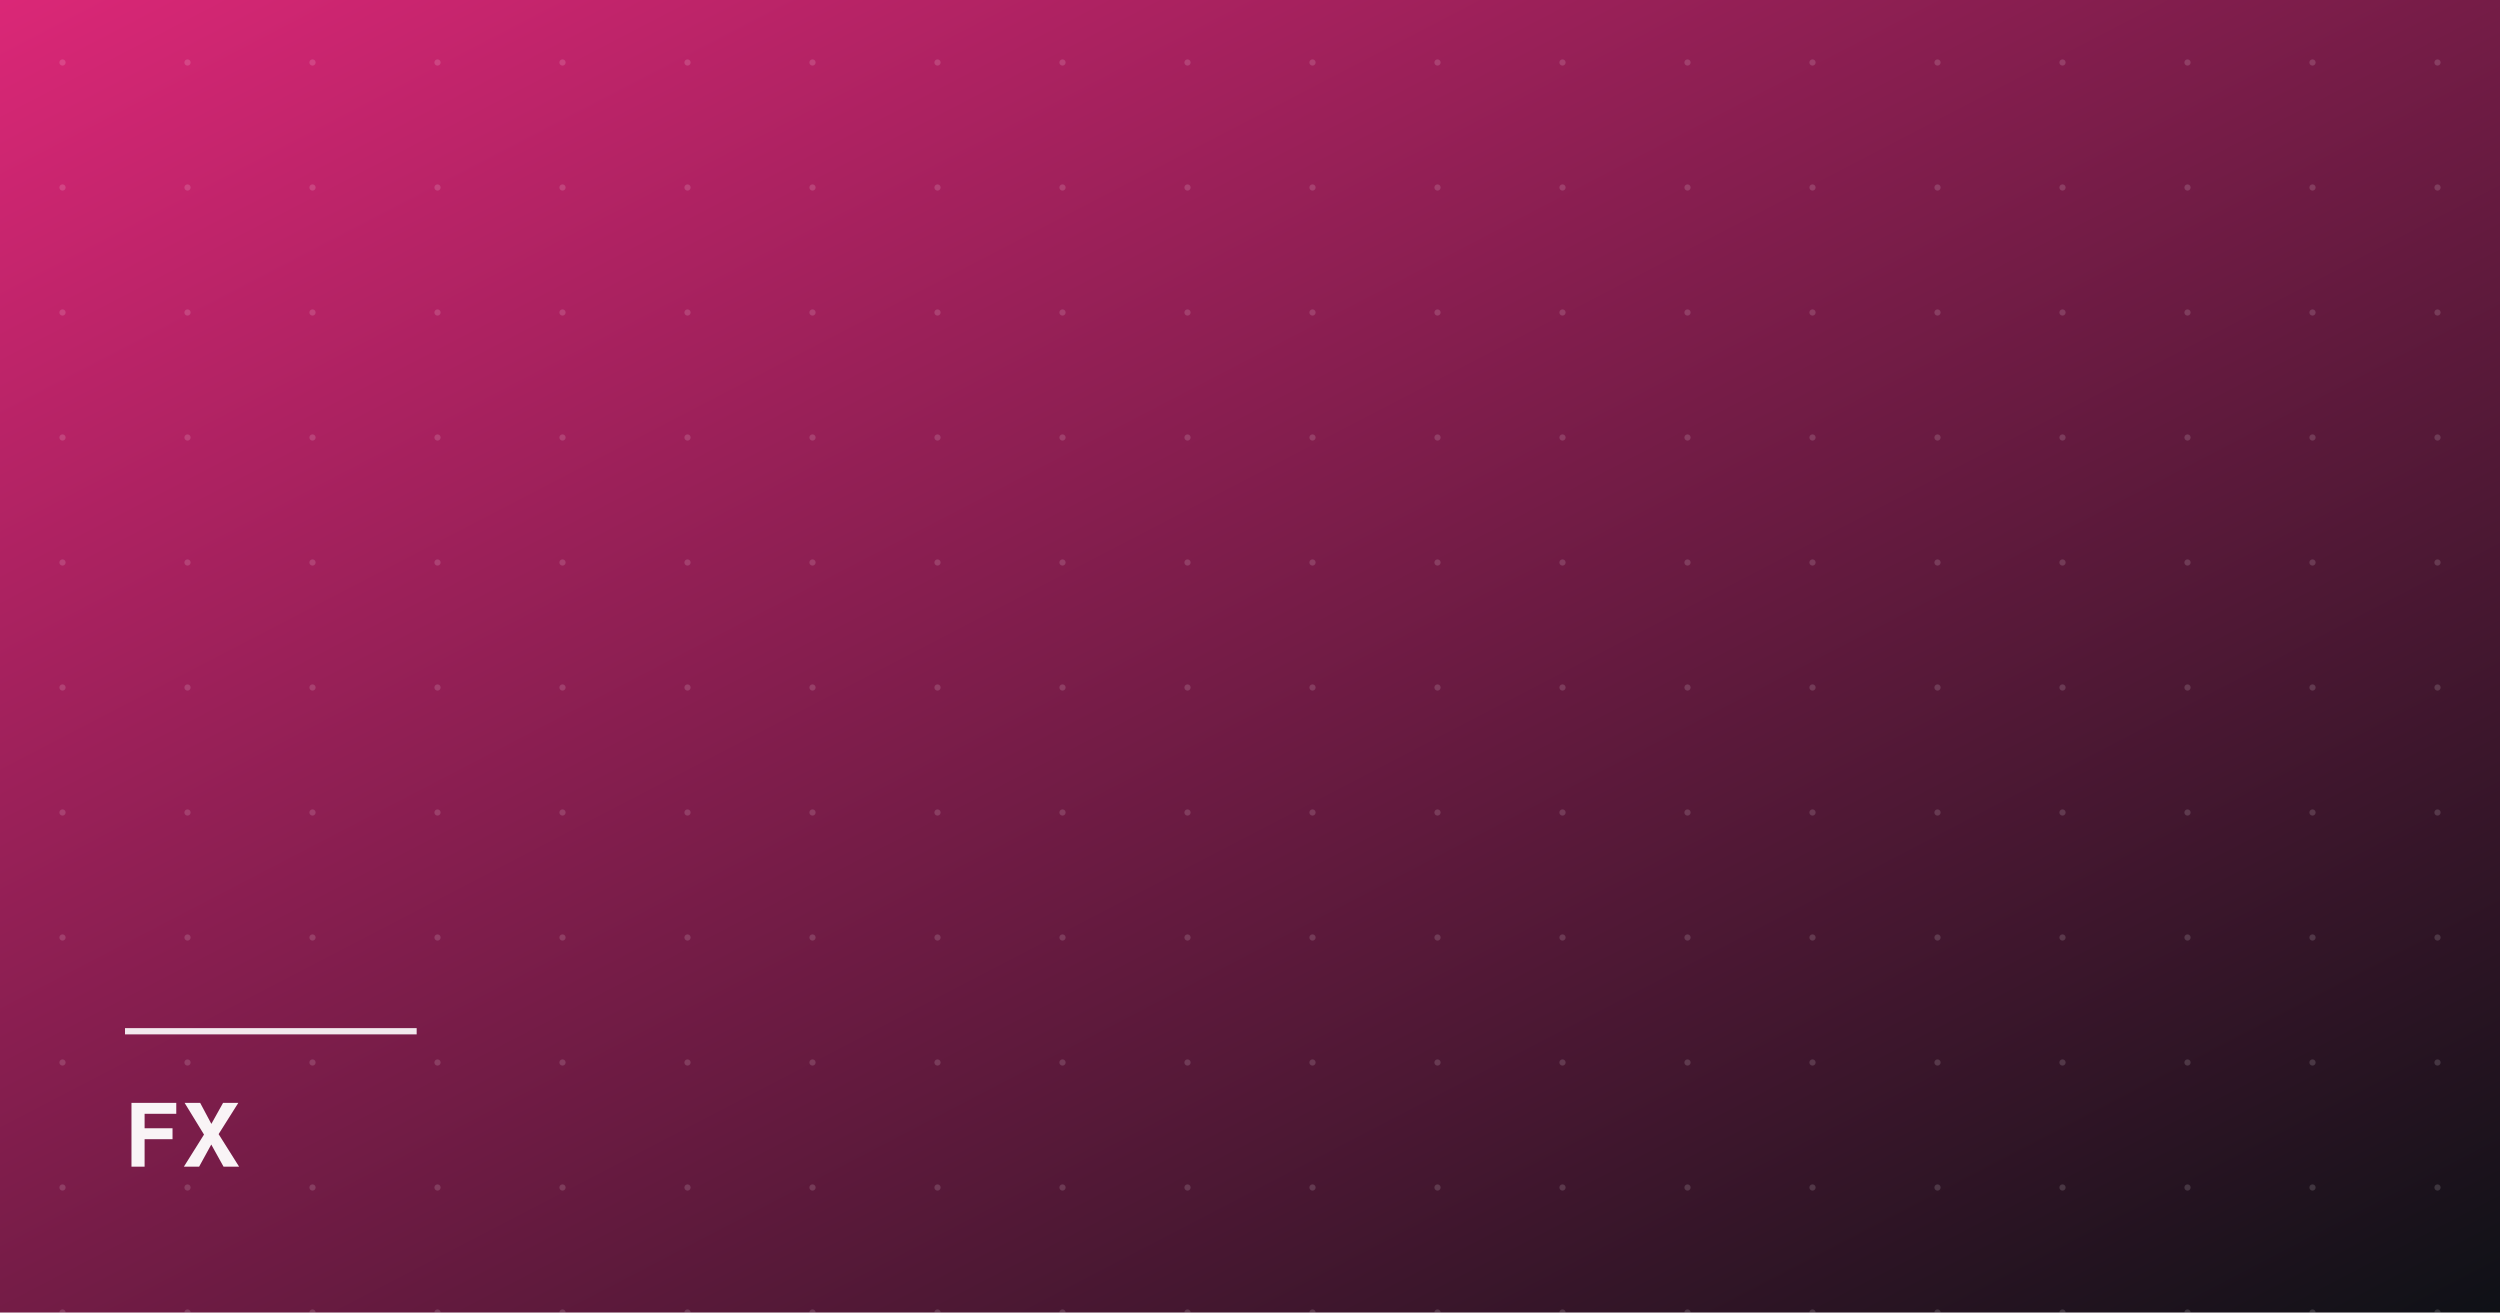
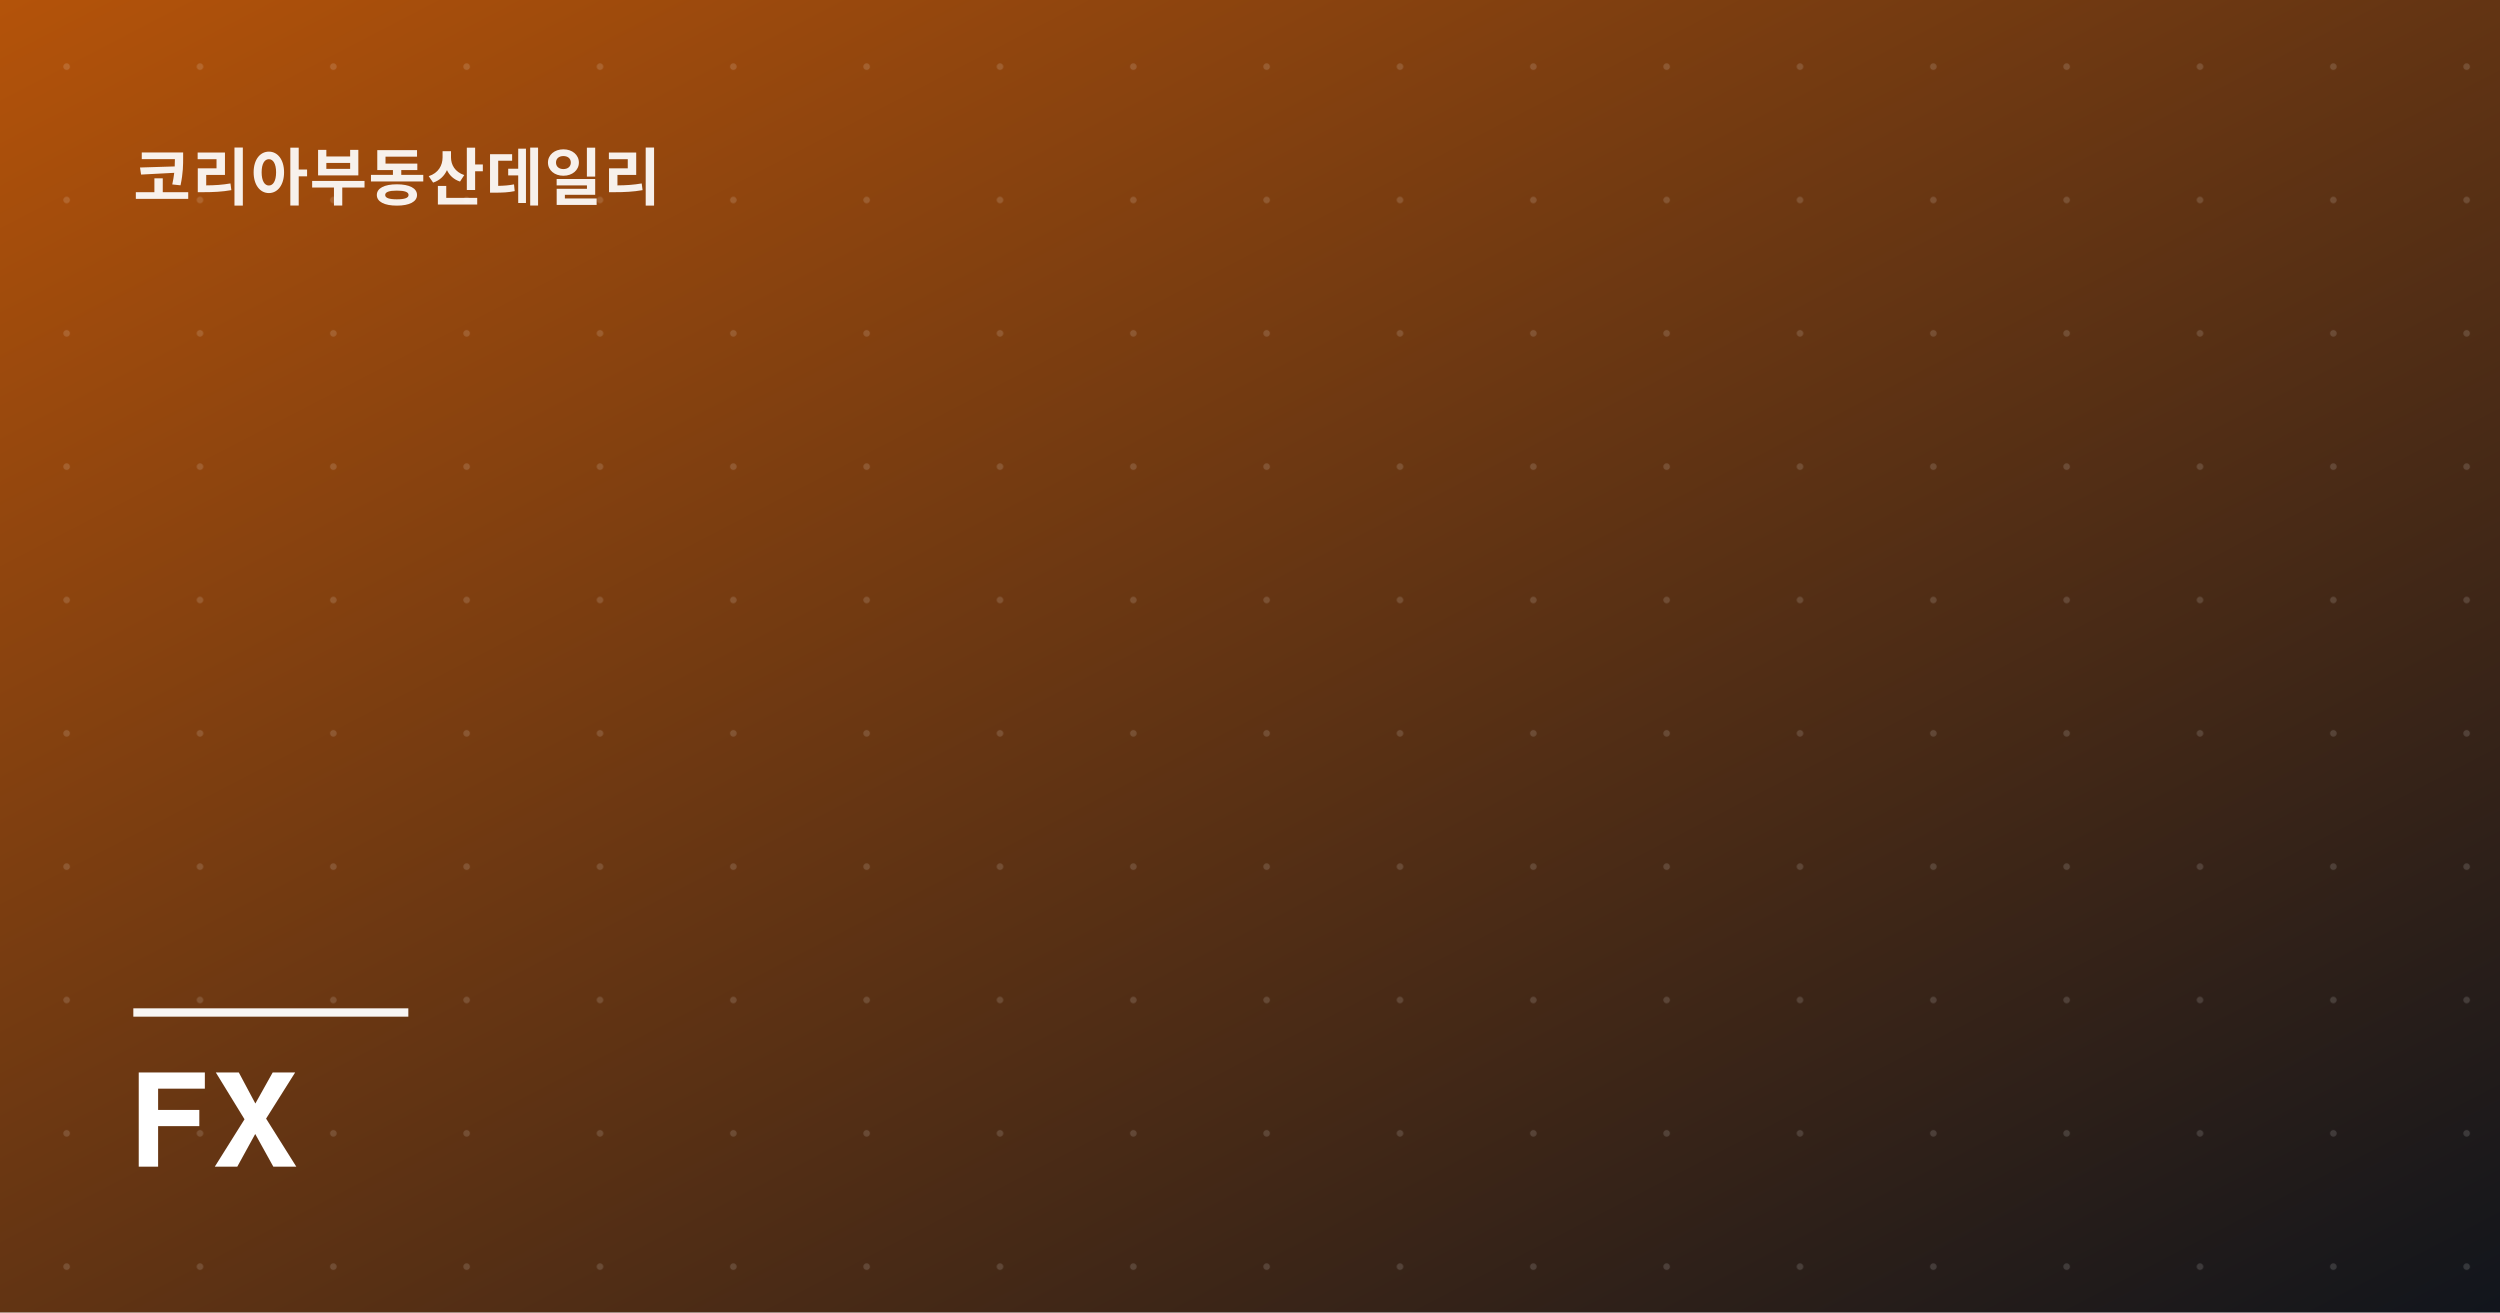
<svg xmlns="http://www.w3.org/2000/svg" viewBox="0 0 1200 630" width="1200" height="630">
  <defs>
    <linearGradient id="g" x1="0" y1="0" x2="1" y2="1">
-       <stop offset="0" stop-color="#db2777" />
-       <stop offset="1" stop-color="#0e1116" />
+       <stop offset="0" stop-color="#b4530a" />
+       <stop offset="1" stop-color="#11151c" />
    </linearGradient>
-     <pattern id="p" width="60" height="60" patternUnits="userSpaceOnUse">
-       <circle cx="30" cy="30" r="1.5" fill="rgba(255,255,255,0.15)" />
+     <pattern id="p" width="64" height="64" patternUnits="userSpaceOnUse">
+       <circle cx="32" cy="32" r="1.6" fill="rgba(255,255,255,0.14)" />
    </pattern>
  </defs>
  <rect width="1200" height="630" fill="url(#g)" />
  <rect width="1200" height="630" fill="url(#p)" />
-   <text x="60" y="560" font-family="-apple-system,Helvetica,sans-serif" font-size="42" font-weight="700" fill="white" letter-spacing="0.04em" opacity="0.95">FX</text>
-   <line x1="60" y1="495" x2="200" y2="495" stroke="white" stroke-width="3" opacity="0.9" />
+   <text x="64" y="96" font-family="-apple-system,'Apple SD Gothic Neo','Noto Sans KR',sans-serif" font-size="30" font-weight="800" fill="rgba(255,255,255,0.92)" letter-spacing="0.02em">코리아부동산데일리</text>
+   <line x1="64" y1="486" x2="196" y2="486" stroke="white" stroke-width="4" opacity="0.95" />
+   <text x="62" y="560" font-family="-apple-system,Helvetica,sans-serif" font-size="62" font-weight="800" fill="white" letter-spacing="0.03em">FX</text>
</svg>
